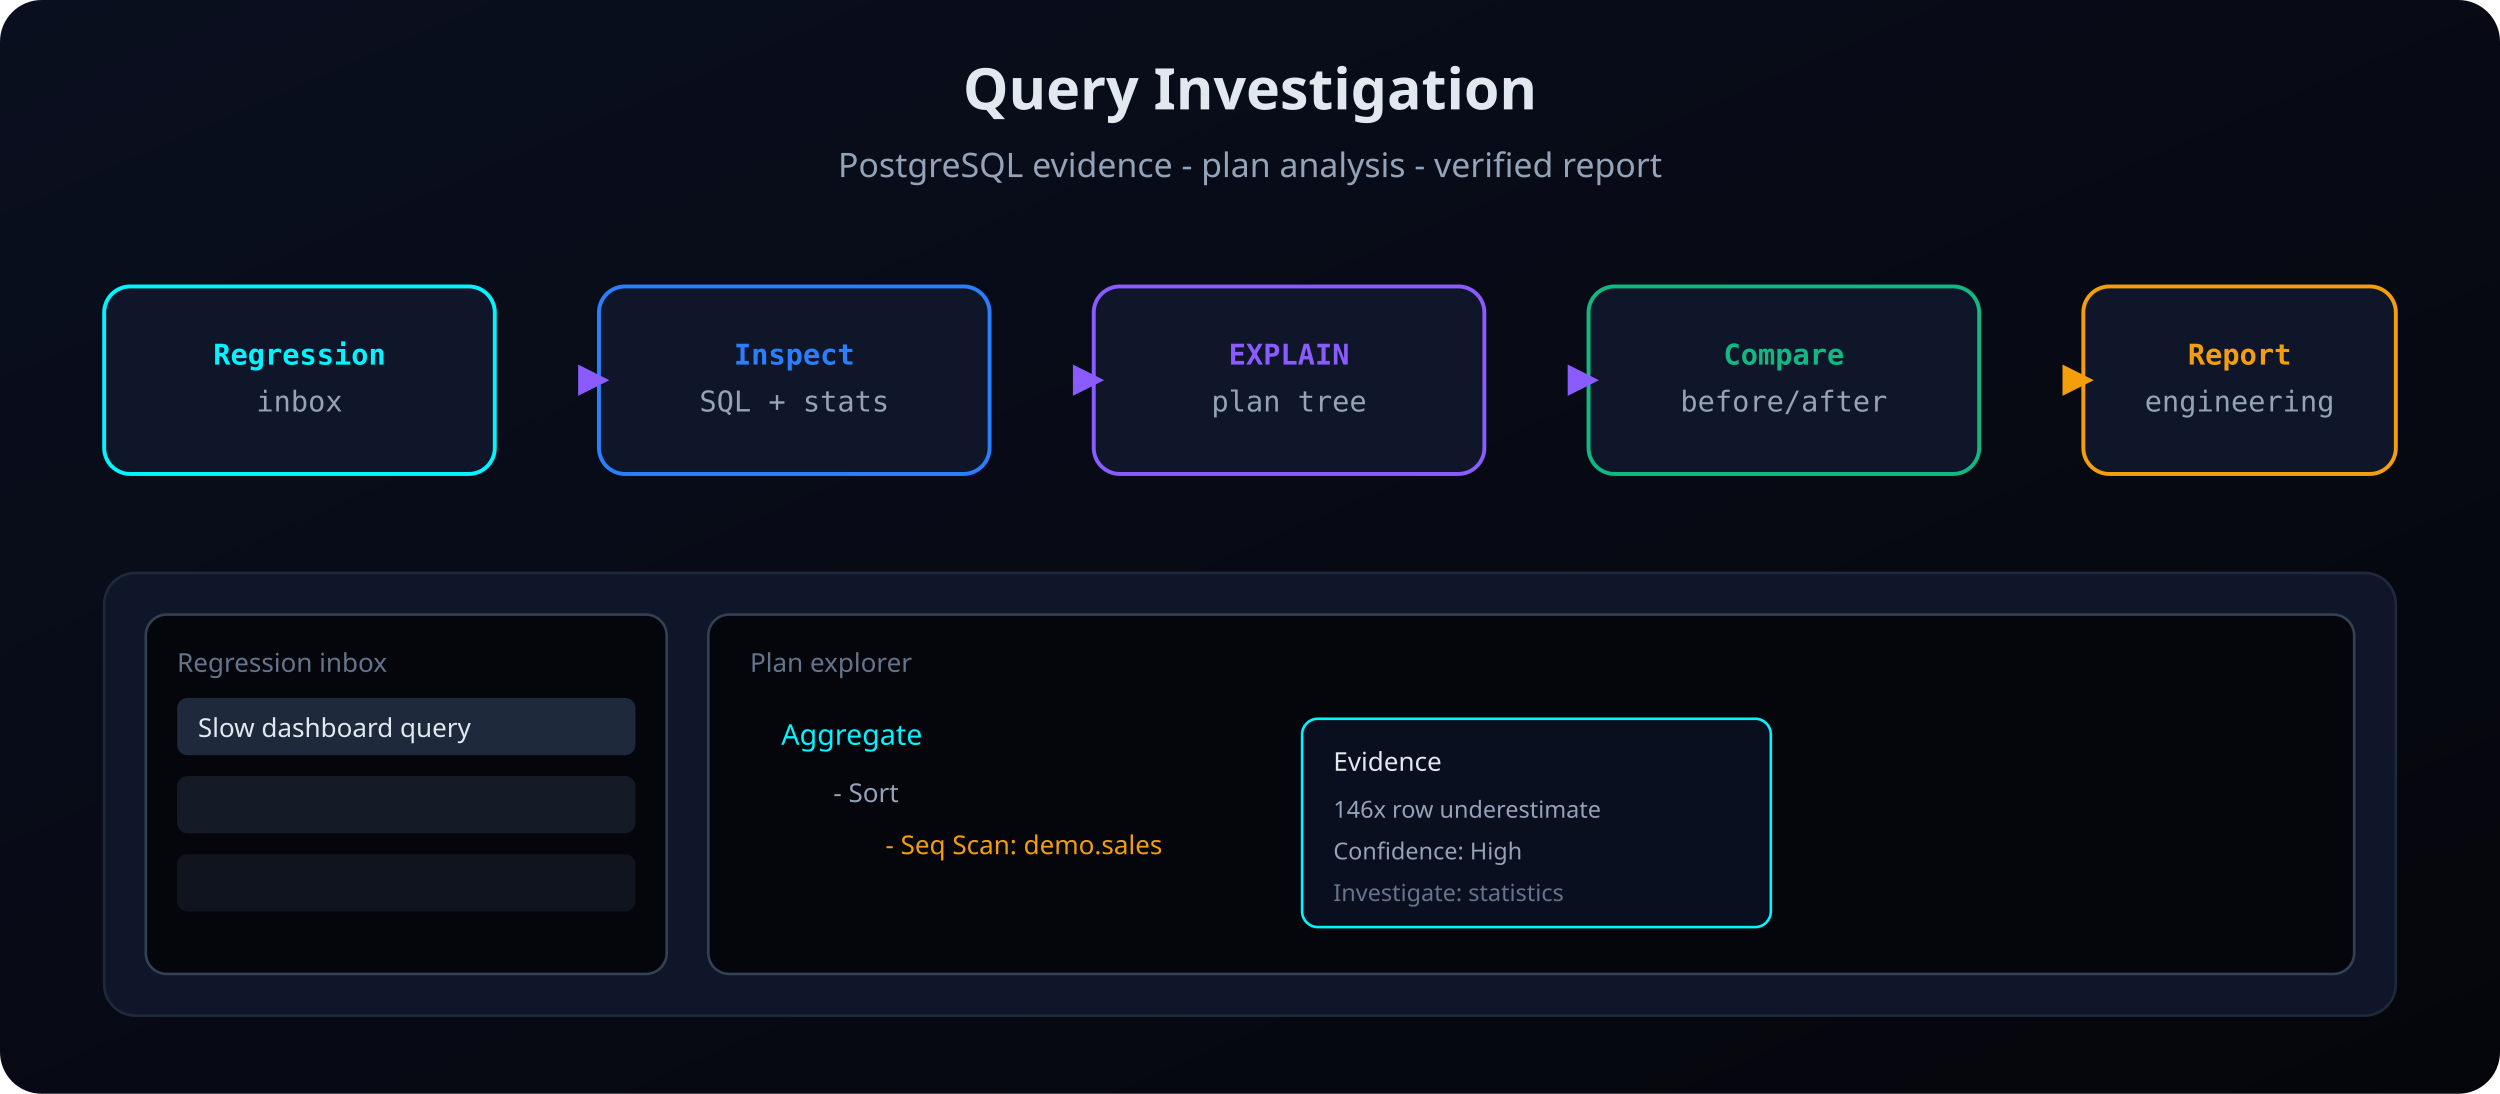
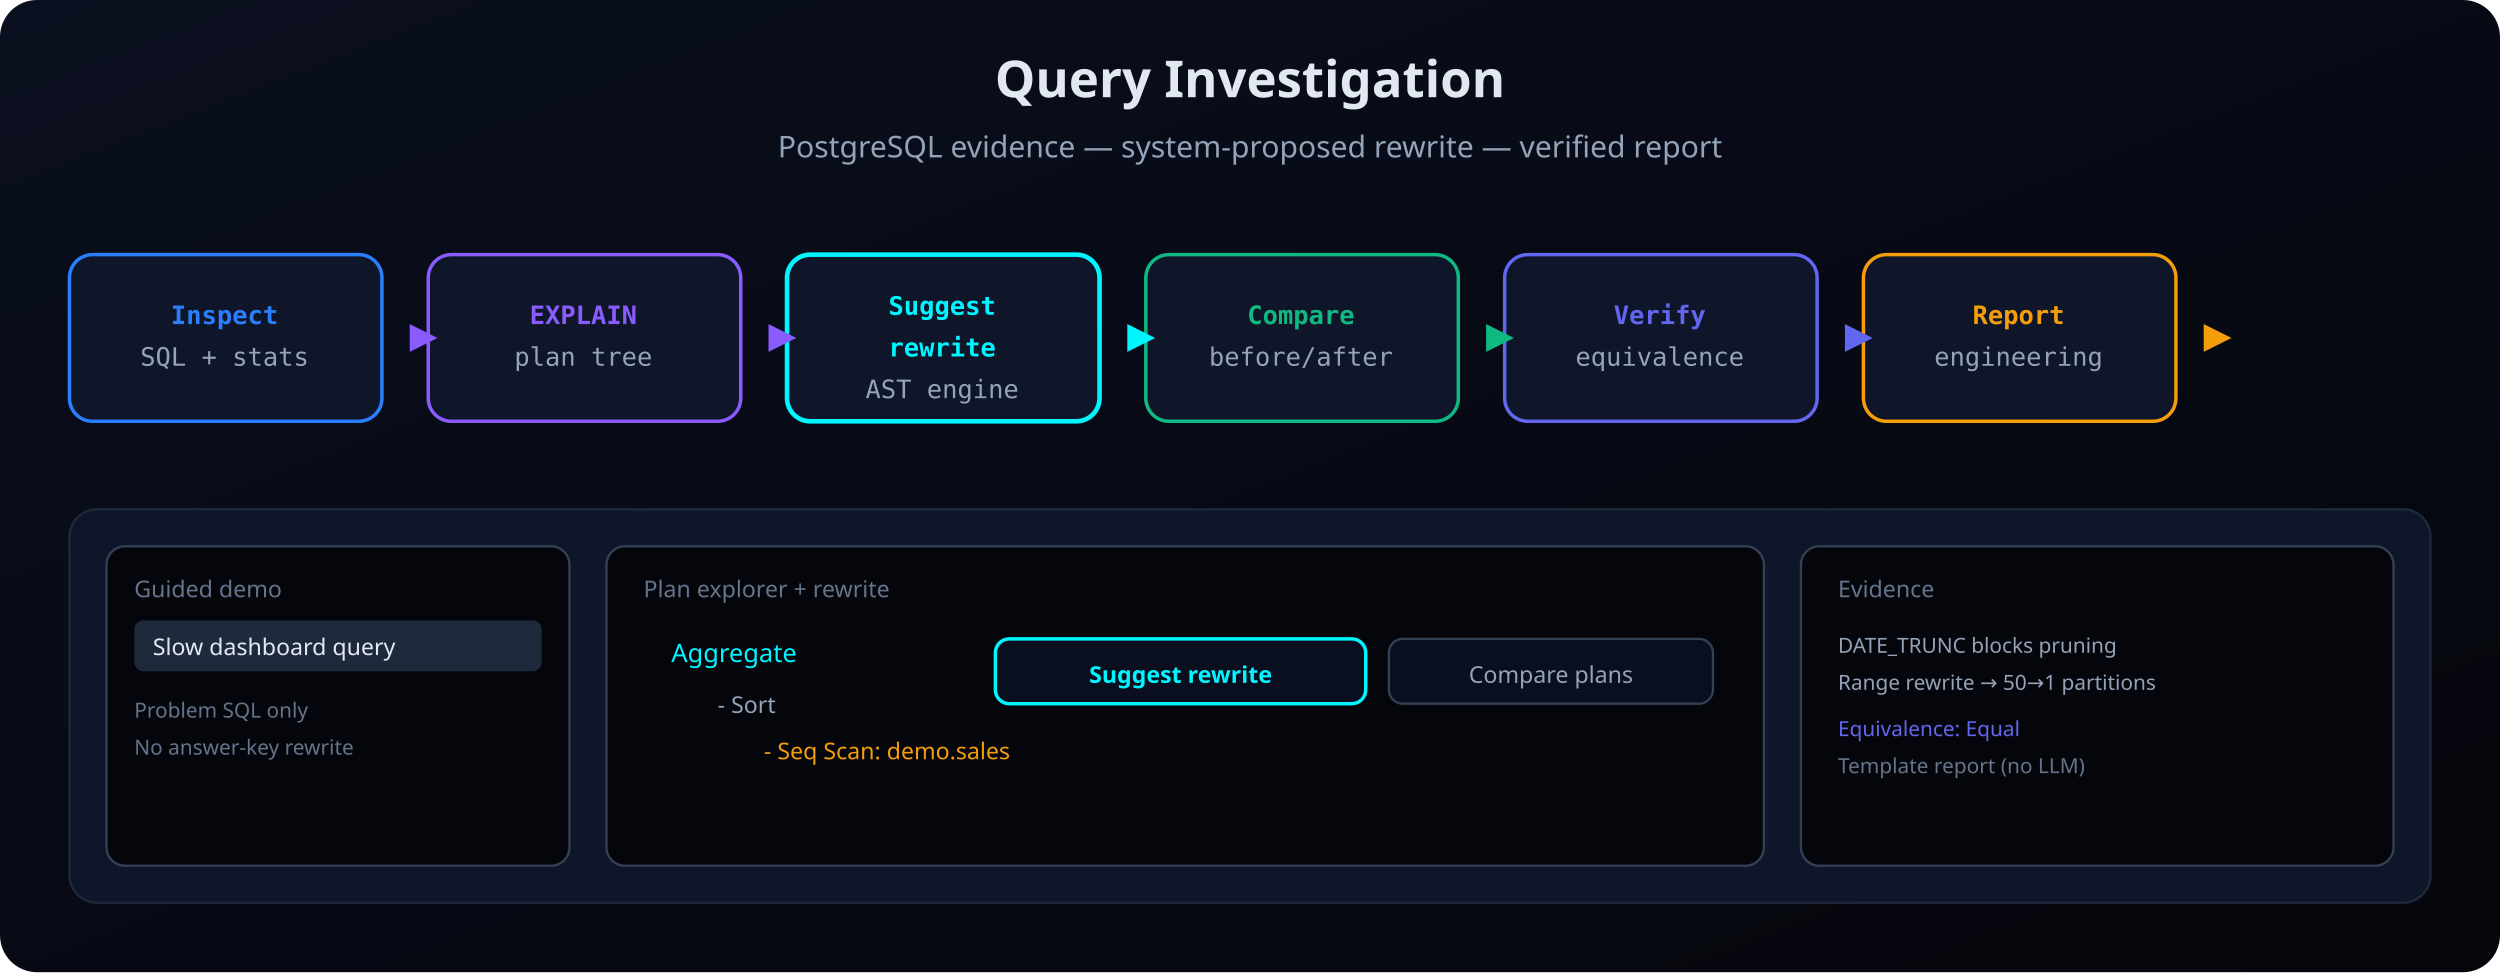
- <svg xmlns="http://www.w3.org/2000/svg" viewBox="0 0 960 420" role="img" aria-label="PgQueryNarrative Query Investigation workflow">
+ <svg xmlns="http://www.w3.org/2000/svg" viewBox="0 0 1080 420" role="img" aria-label="PgQueryNarrative Query Investigation workflow">
  <defs>
    <linearGradient id="bg" x1="0%" y1="0%" x2="100%" y2="100%">
      <stop offset="0%" stop-color="#0a0f1f" />
      <stop offset="100%" stop-color="#05060b" />
    </linearGradient>
    <linearGradient id="accent" x1="0%" y1="0%" x2="100%" y2="0%">
      <stop offset="0%" stop-color="#00f5ff" />
      <stop offset="100%" stop-color="#8a5cff" />
    </linearGradient>
  </defs>
-   <rect width="960" height="420" fill="url(#bg)" rx="16" />
-   <text x="480" y="42" text-anchor="middle" fill="#e2e8f0" font-family="system-ui,sans-serif" font-size="22" font-weight="700">Query Investigation</text>
-   <text x="480" y="68" text-anchor="middle" fill="#94a3b8" font-family="system-ui,sans-serif" font-size="13">PostgreSQL evidence - plan analysis - verified report</text>
+   <rect width="1080" height="420" fill="url(#bg)" rx="16" />
+   <text x="540" y="42" text-anchor="middle" fill="#e2e8f0" font-family="system-ui,sans-serif" font-size="22" font-weight="700">Query Investigation</text>
+   <text x="540" y="68" text-anchor="middle" fill="#94a3b8" font-family="system-ui,sans-serif" font-size="13">PostgreSQL evidence — system-proposed rewrite — verified report</text>
  <g font-family="ui-monospace,monospace" font-size="11">
-     <rect x="40" y="110" width="150" height="72" rx="10" fill="#0f1629" stroke="#00f5ff" stroke-width="1.5" />
-     <text x="115" y="140" text-anchor="middle" fill="#00f5ff" font-weight="600">Regression</text>
-     <text x="115" y="158" text-anchor="middle" fill="#94a3b8">inbox</text>
-     <rect x="230" y="110" width="150" height="72" rx="10" fill="#0f1629" stroke="#2a7fff" stroke-width="1.5" />
-     <text x="305" y="140" text-anchor="middle" fill="#2a7fff" font-weight="600">Inspect</text>
-     <text x="305" y="158" text-anchor="middle" fill="#94a3b8">SQL + stats</text>
-     <rect x="420" y="110" width="150" height="72" rx="10" fill="#0f1629" stroke="#8a5cff" stroke-width="1.5" />
-     <text x="495" y="140" text-anchor="middle" fill="#8a5cff" font-weight="600">EXPLAIN</text>
-     <text x="495" y="158" text-anchor="middle" fill="#94a3b8">plan tree</text>
-     <rect x="610" y="110" width="150" height="72" rx="10" fill="#0f1629" stroke="#10b981" stroke-width="1.5" />
-     <text x="685" y="140" text-anchor="middle" fill="#10b981" font-weight="600">Compare</text>
-     <text x="685" y="158" text-anchor="middle" fill="#94a3b8">before/after</text>
-     <rect x="800" y="110" width="120" height="72" rx="10" fill="#0f1629" stroke="#f59e0b" stroke-width="1.5" />
-     <text x="860" y="140" text-anchor="middle" fill="#f59e0b" font-weight="600">Report</text>
-     <text x="860" y="158" text-anchor="middle" fill="#94a3b8">engineering</text>
+     <rect x="30" y="110" width="135" height="72" rx="10" fill="#0f1629" stroke="#2a7fff" stroke-width="1.5" />
+     <text x="97" y="140" text-anchor="middle" fill="#2a7fff" font-weight="600">Inspect</text>
+     <text x="97" y="158" text-anchor="middle" fill="#94a3b8">SQL + stats</text>
+     <rect x="185" y="110" width="135" height="72" rx="10" fill="#0f1629" stroke="#8a5cff" stroke-width="1.5" />
+     <text x="252" y="140" text-anchor="middle" fill="#8a5cff" font-weight="600">EXPLAIN</text>
+     <text x="252" y="158" text-anchor="middle" fill="#94a3b8">plan tree</text>
+     <rect x="340" y="110" width="135" height="72" rx="10" fill="#0f1629" stroke="#00f5ff" stroke-width="2" />
+     <text x="407" y="136" text-anchor="middle" fill="#00f5ff" font-weight="700">Suggest</text>
+     <text x="407" y="154" text-anchor="middle" fill="#00f5ff" font-weight="700">rewrite</text>
+     <text x="407" y="172" text-anchor="middle" fill="#94a3b8">AST engine</text>
+     <rect x="495" y="110" width="135" height="72" rx="10" fill="#0f1629" stroke="#10b981" stroke-width="1.5" />
+     <text x="562" y="140" text-anchor="middle" fill="#10b981" font-weight="600">Compare</text>
+     <text x="562" y="158" text-anchor="middle" fill="#94a3b8">before/after</text>
+     <rect x="650" y="110" width="135" height="72" rx="10" fill="#0f1629" stroke="#6366f1" stroke-width="1.5" />
+     <text x="717" y="140" text-anchor="middle" fill="#6366f1" font-weight="600">Verify</text>
+     <text x="717" y="158" text-anchor="middle" fill="#94a3b8">equivalence</text>
+     <rect x="805" y="110" width="135" height="72" rx="10" fill="#0f1629" stroke="#f59e0b" stroke-width="1.5" />
+     <text x="872" y="140" text-anchor="middle" fill="#f59e0b" font-weight="600">Report</text>
+     <text x="872" y="158" text-anchor="middle" fill="#94a3b8">engineering</text>
  </g>
-   <path d="M 190 146 L 222 146" stroke="url(#accent)" stroke-width="2" fill="none" />
-   <polygon points="222,140 234,146 222,152" fill="#8a5cff" />
-   <path d="M 380 146 L 412 146" stroke="url(#accent)" stroke-width="2" fill="none" />
-   <polygon points="412,140 424,146 412,152" fill="#8a5cff" />
-   <path d="M 570 146 L 602 146" stroke="url(#accent)" stroke-width="2" fill="none" />
-   <polygon points="602,140 614,146 602,152" fill="#8a5cff" />
-   <path d="M 760 146 L 792 146" stroke="url(#accent)" stroke-width="2" fill="none" />
-   <polygon points="792,140 804,146 792,152" fill="#f59e0b" />
-   <rect x="40" y="220" width="880" height="170" rx="12" fill="#0f1629" stroke="#1e293b" stroke-width="1" />
-   <rect x="56" y="236" width="200" height="138" rx="8" fill="#05060b" stroke="#334155" />
-   <text x="68" y="258" fill="#64748b" font-size="10" font-family="system-ui">Regression inbox</text>
-   <rect x="68" y="268" width="176" height="22" rx="4" fill="#1e293b" />
-   <text x="76" y="283" fill="#e2e8f0" font-size="10" font-family="system-ui">Slow dashboard query</text>
-   <rect x="68" y="298" width="176" height="22" rx="4" fill="#1e293b" opacity="0.6" />
-   <rect x="68" y="328" width="176" height="22" rx="4" fill="#1e293b" opacity="0.4" />
-   <rect x="272" y="236" width="632" height="138" rx="8" fill="#05060b" stroke="#334155" />
-   <text x="288" y="258" fill="#64748b" font-size="10" font-family="system-ui">Plan explorer</text>
-   <text x="300" y="286" fill="#00f5ff" font-size="11" font-family="ui-monospace">Aggregate</text>
-   <text x="320" y="308" fill="#94a3b8" font-size="10" font-family="ui-monospace">- Sort</text>
-   <text x="340" y="328" fill="#f59e0b" font-size="10" font-family="ui-monospace">  - Seq Scan: demo.sales</text>
-   <rect x="500" y="276" width="180" height="80" rx="6" fill="#0a0f1f" stroke="#00f5ff" stroke-width="1" />
-   <text x="512" y="296" fill="#e2e8f0" font-size="10" font-family="system-ui">Evidence</text>
-   <text x="512" y="314" fill="#94a3b8" font-size="9" font-family="system-ui">146x row underestimate</text>
-   <text x="512" y="330" fill="#94a3b8" font-size="9" font-family="system-ui">Confidence: High</text>
-   <text x="512" y="346" fill="#64748b" font-size="9" font-family="system-ui">Investigate: statistics</text>
+   <path d="M 165 146 L 177 146" stroke="url(#accent)" stroke-width="2" fill="none" />
+   <polygon points="177,140 189,146 177,152" fill="#8a5cff" />
+   <path d="M 320 146 L 332 146" stroke="url(#accent)" stroke-width="2" fill="none" />
+   <polygon points="332,140 344,146 332,152" fill="#8a5cff" />
+   <path d="M 475 146 L 487 146" stroke="url(#accent)" stroke-width="2" fill="none" />
+   <polygon points="487,140 499,146 487,152" fill="#00f5ff" />
+   <path d="M 630 146 L 642 146" stroke="url(#accent)" stroke-width="2" fill="none" />
+   <polygon points="642,140 654,146 642,152" fill="#10b981" />
+   <path d="M 785 146 L 797 146" stroke="url(#accent)" stroke-width="2" fill="none" />
+   <polygon points="797,140 809,146 797,152" fill="#6366f1" />
+   <path d="M 940 146 L 952 146" stroke="url(#accent)" stroke-width="2" fill="none" />
+   <polygon points="952,140 964,146 952,152" fill="#f59e0b" />
+   <rect x="30" y="220" width="1020" height="170" rx="12" fill="#0f1629" stroke="#1e293b" stroke-width="1" />
+   <rect x="46" y="236" width="200" height="138" rx="8" fill="#05060b" stroke="#334155" />
+   <text x="58" y="258" fill="#64748b" font-size="10" font-family="system-ui">Guided demo</text>
+   <rect x="58" y="268" width="176" height="22" rx="4" fill="#1e293b" />
+   <text x="66" y="283" fill="#e2e8f0" font-size="10" font-family="system-ui">Slow dashboard query</text>
+   <text x="58" y="310" fill="#64748b" font-size="9" font-family="system-ui">Problem SQL only</text>
+   <text x="58" y="326" fill="#64748b" font-size="9" font-family="system-ui">No answer-key rewrite</text>
+   <rect x="262" y="236" width="500" height="138" rx="8" fill="#05060b" stroke="#334155" />
+   <text x="278" y="258" fill="#64748b" font-size="10" font-family="system-ui">Plan explorer + rewrite</text>
+   <text x="290" y="286" fill="#00f5ff" font-size="11" font-family="ui-monospace">Aggregate</text>
+   <text x="310" y="308" fill="#94a3b8" font-size="10" font-family="ui-monospace">- Sort</text>
+   <text x="330" y="328" fill="#f59e0b" font-size="10" font-family="ui-monospace">  - Seq Scan: demo.sales</text>
+   <rect x="430" y="276" width="160" height="28" rx="6" fill="#0a0f1f" stroke="#00f5ff" stroke-width="1.5" />
+   <text x="510" y="295" text-anchor="middle" fill="#00f5ff" font-size="10" font-family="system-ui" font-weight="600">Suggest rewrite</text>
+   <rect x="600" y="276" width="140" height="28" rx="6" fill="#0a0f1f" stroke="#334155" />
+   <text x="670" y="295" text-anchor="middle" fill="#94a3b8" font-size="10" font-family="system-ui">Compare plans</text>
+   <rect x="778" y="236" width="256" height="138" rx="8" fill="#05060b" stroke="#334155" />
+   <text x="794" y="258" fill="#64748b" font-size="10" font-family="system-ui">Evidence</text>
+   <text x="794" y="282" fill="#94a3b8" font-size="9" font-family="system-ui">DATE_TRUNC blocks pruning</text>
+   <text x="794" y="298" fill="#94a3b8" font-size="9" font-family="system-ui">Range rewrite → 50→1 partitions</text>
+   <text x="794" y="318" fill="#6366f1" font-size="9" font-family="system-ui">Equivalence: Equal</text>
+   <text x="794" y="334" fill="#64748b" font-size="9" font-family="system-ui">Template report (no LLM)</text>
</svg>
